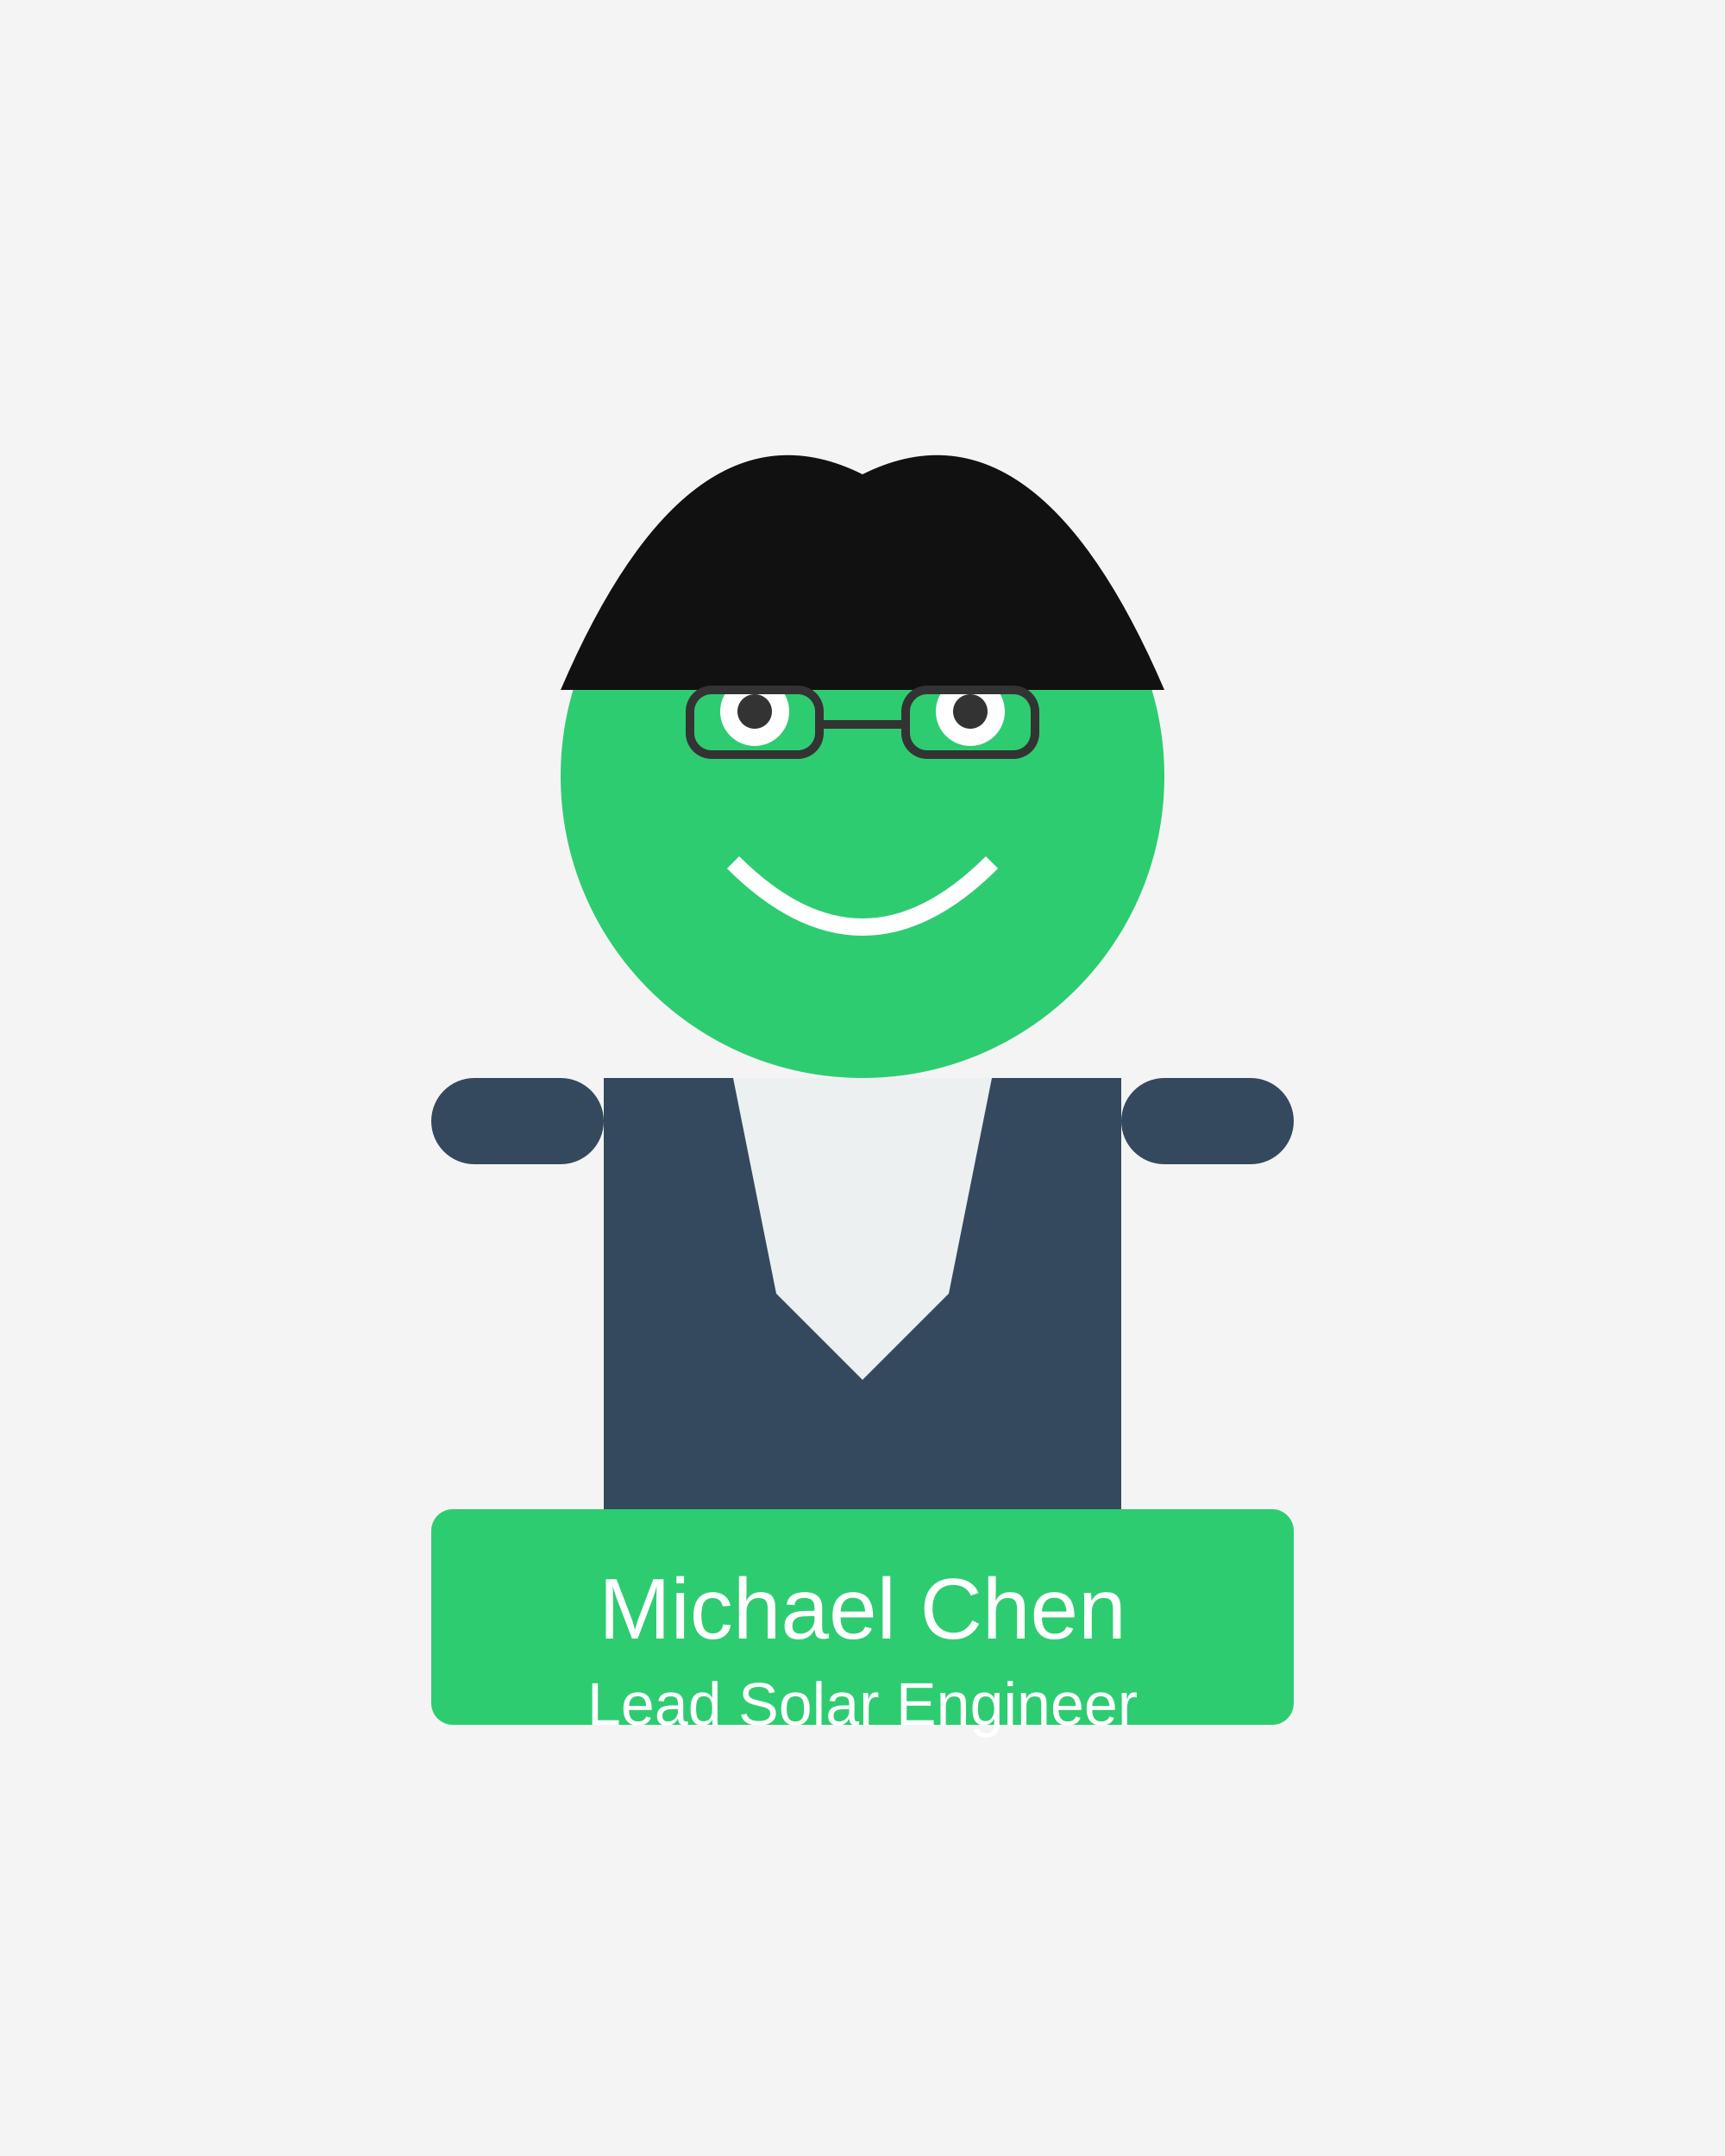
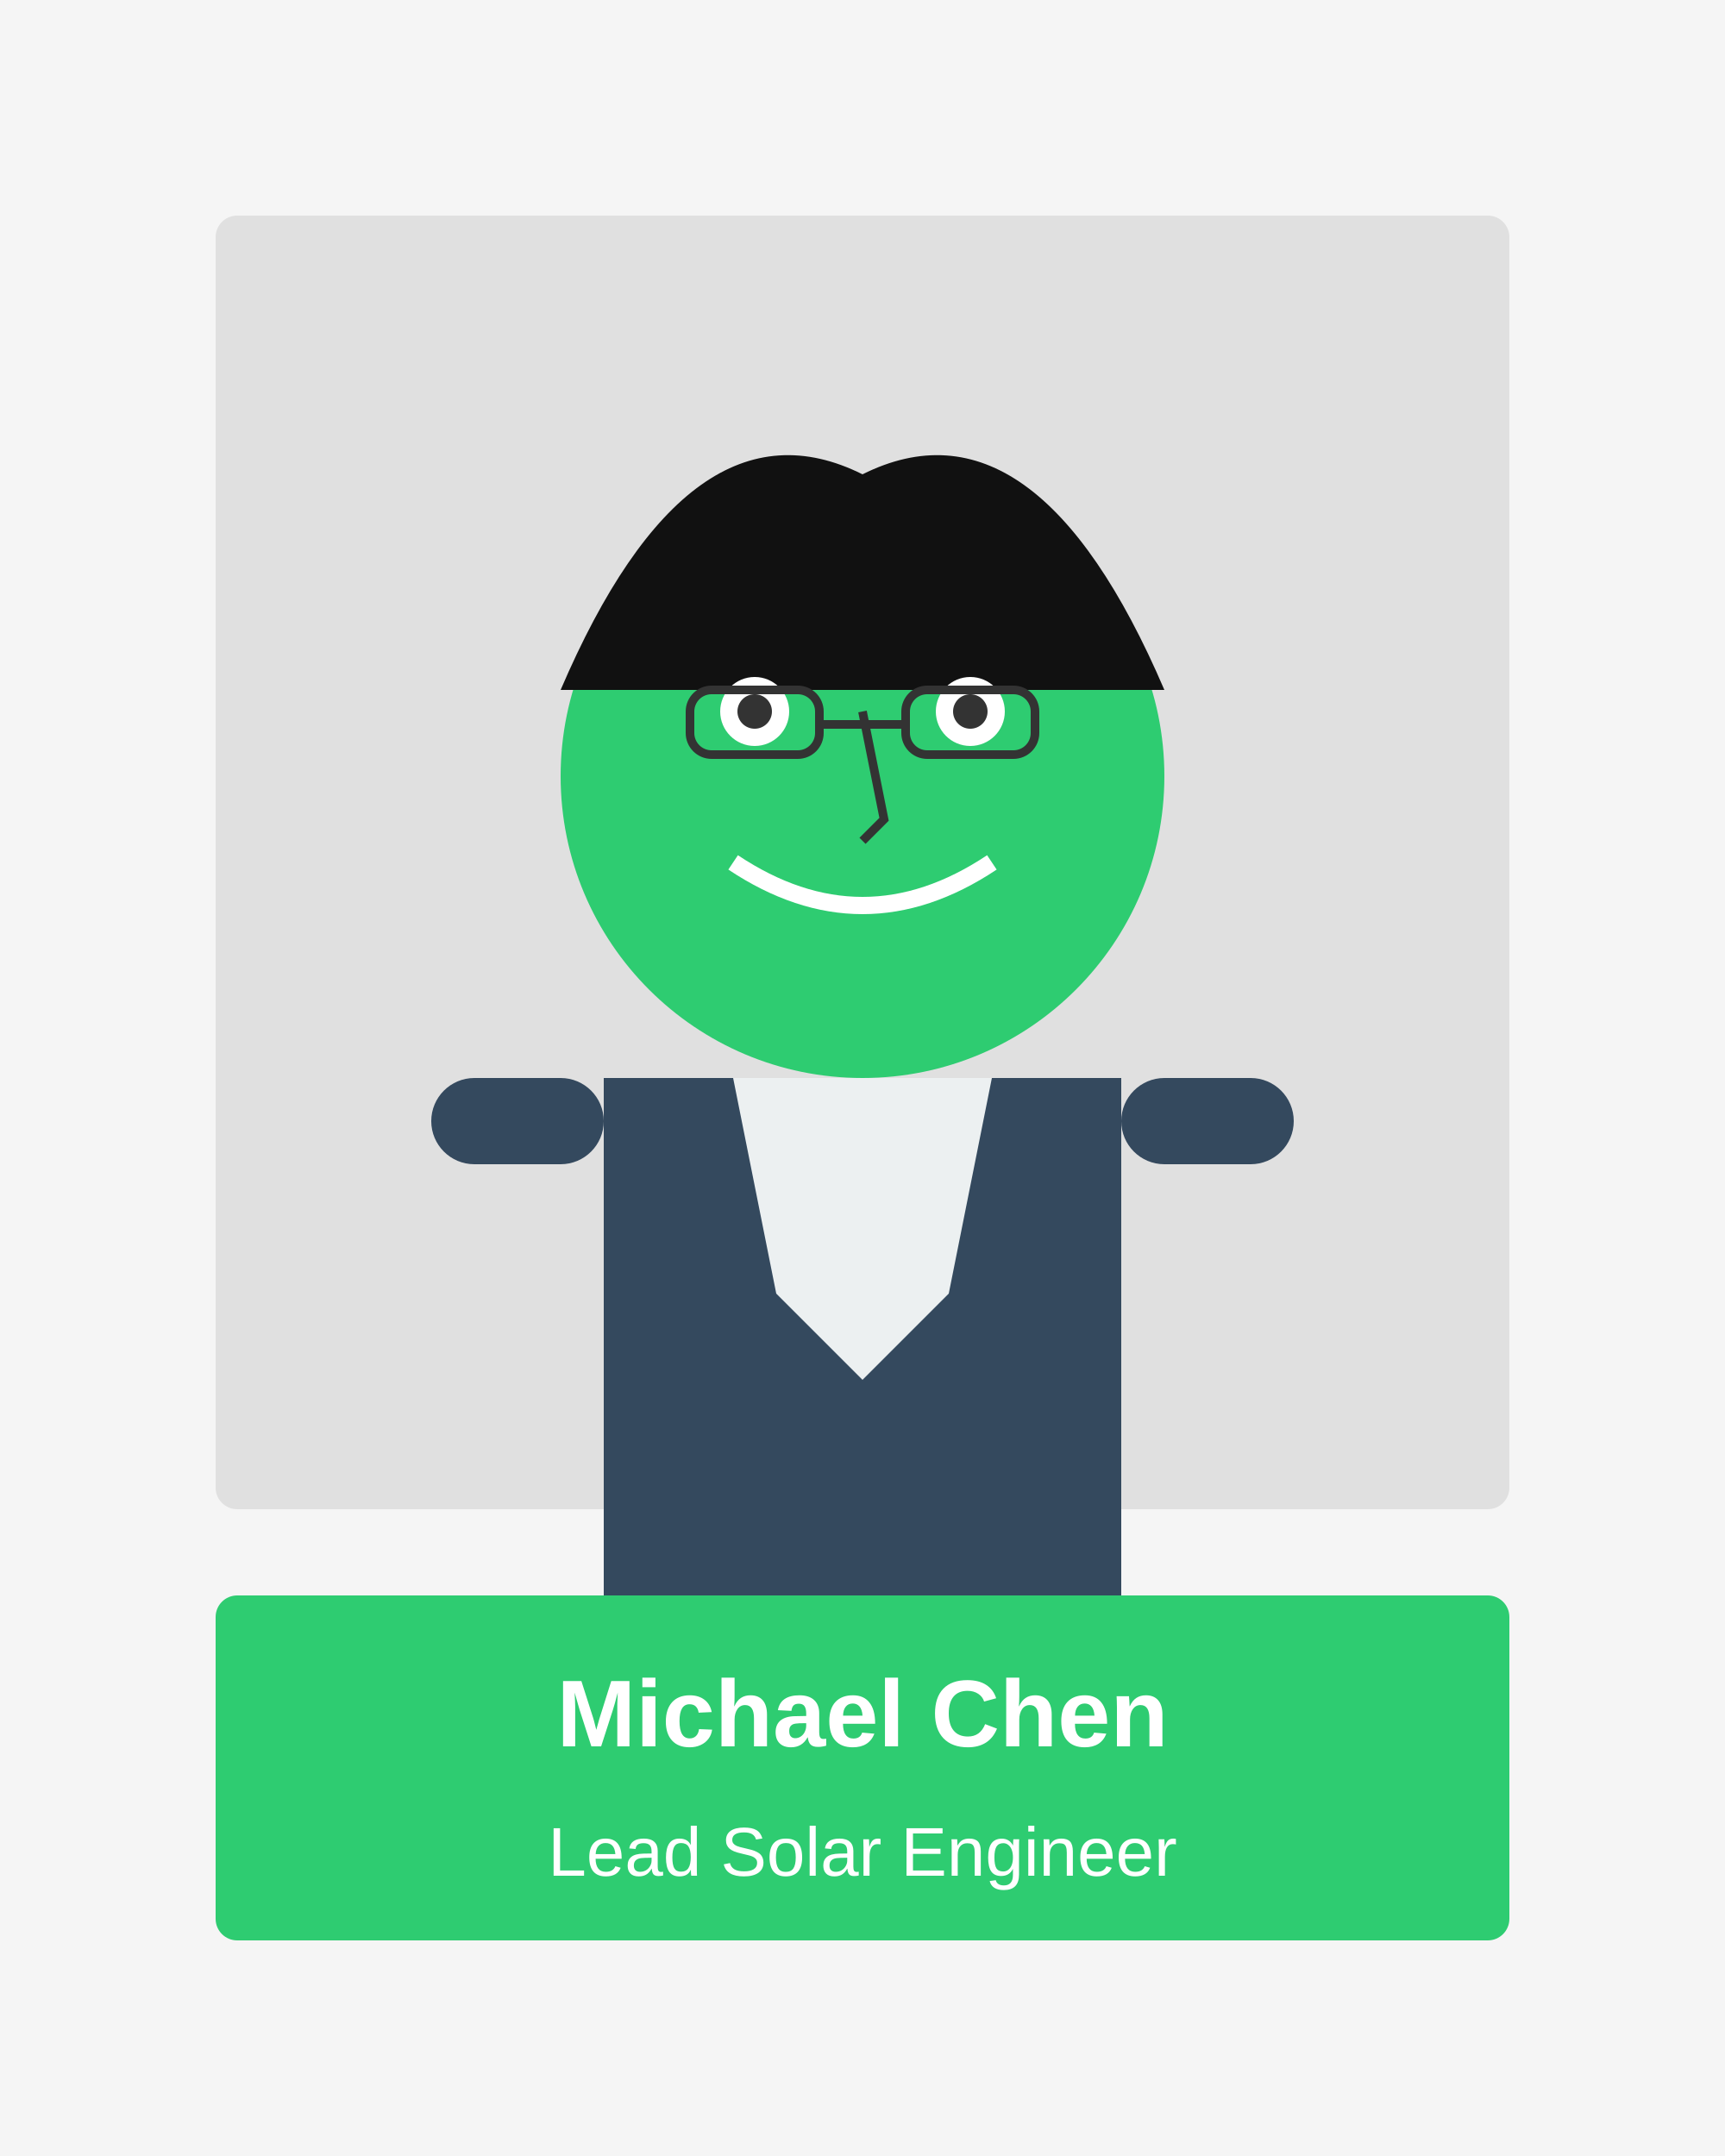
<svg xmlns="http://www.w3.org/2000/svg" width="400" height="500">
-   <rect width="400" height="500" fill="#f4f4f4" />
+   <rect width="400" height="500" fill="#f5f5f5" />
+   <rect x="50" y="50" width="300" height="300" fill="#e0e0e0" rx="5" ry="5" />
  <g transform="translate(200, 180)">
    <circle cx="0" cy="0" r="70" fill="#2ECC71" />
+     <path d="M-70,-20 Q-40,-90 0,-70 Q40,-90 70,-20" fill="#111" />
    <circle cx="-25" cy="-15" r="8" fill="white" />
    <circle cx="25" cy="-15" r="8" fill="white" />
    <circle cx="-25" cy="-15" r="4" fill="#333" />
    <circle cx="25" cy="-15" r="4" fill="#333" />
-     <path d="M-30,20 Q0,50 30,20" stroke="white" stroke-width="4" fill="transparent" />
-     <path d="M-70,-20 Q-40,-90 0,-70 Q40,-90 70,-20" fill="#111" />
+     <path d="M-40,-30 Q-30,-35 -15,-30" stroke="#111" stroke-width="3" fill="transparent" />
+     <path d="M40,-30 Q30,-35 15,-30" stroke="#111" stroke-width="3" fill="transparent" />
+     <path d="M0,-15 L5,10 L0,15" stroke="#333" stroke-width="2" fill="transparent" />
    <rect x="-40" y="-20" width="30" height="15" rx="5" ry="5" fill="none" stroke="#333" stroke-width="2" />
    <rect x="10" y="-20" width="30" height="15" rx="5" ry="5" fill="none" stroke="#333" stroke-width="2" />
    <line x1="-10" y1="-12" x2="10" y2="-12" stroke="#333" stroke-width="2" />
+     <path d="M-30,20 Q0,40 30,20" stroke="white" stroke-width="4" fill="transparent" />
    <rect x="-60" y="70" width="120" height="150" fill="#34495E" />
    <polygon points="0,70 -30,70 -20,120 0,140 20,120 30,70" fill="#ECF0F1" />
    <rect x="-100" y="70" width="40" height="20" fill="#34495E" rx="10" ry="10" />
    <rect x="60" y="70" width="40" height="20" fill="#34495E" rx="10" ry="10" />
  </g>
-   <rect x="100" y="350" width="200" height="50" fill="#2ECC71" rx="5" ry="5" />
-   <text x="200" y="380" font-family="Arial" font-size="20" fill="white" text-anchor="middle">Michael Chen</text>
-   <text x="200" y="400" font-family="Arial" font-size="14" fill="white" text-anchor="middle">Lead Solar Engineer</text>
+   <rect x="50" y="370" width="300" height="80" fill="#2ECC71" rx="5" ry="5" />
+   <text x="200" y="405" font-family="Arial" font-size="22" font-weight="bold" fill="white" text-anchor="middle">Michael Chen</text>
+   <text x="200" y="435" font-family="Arial" font-size="16" fill="white" text-anchor="middle">Lead Solar Engineer</text>
</svg>
